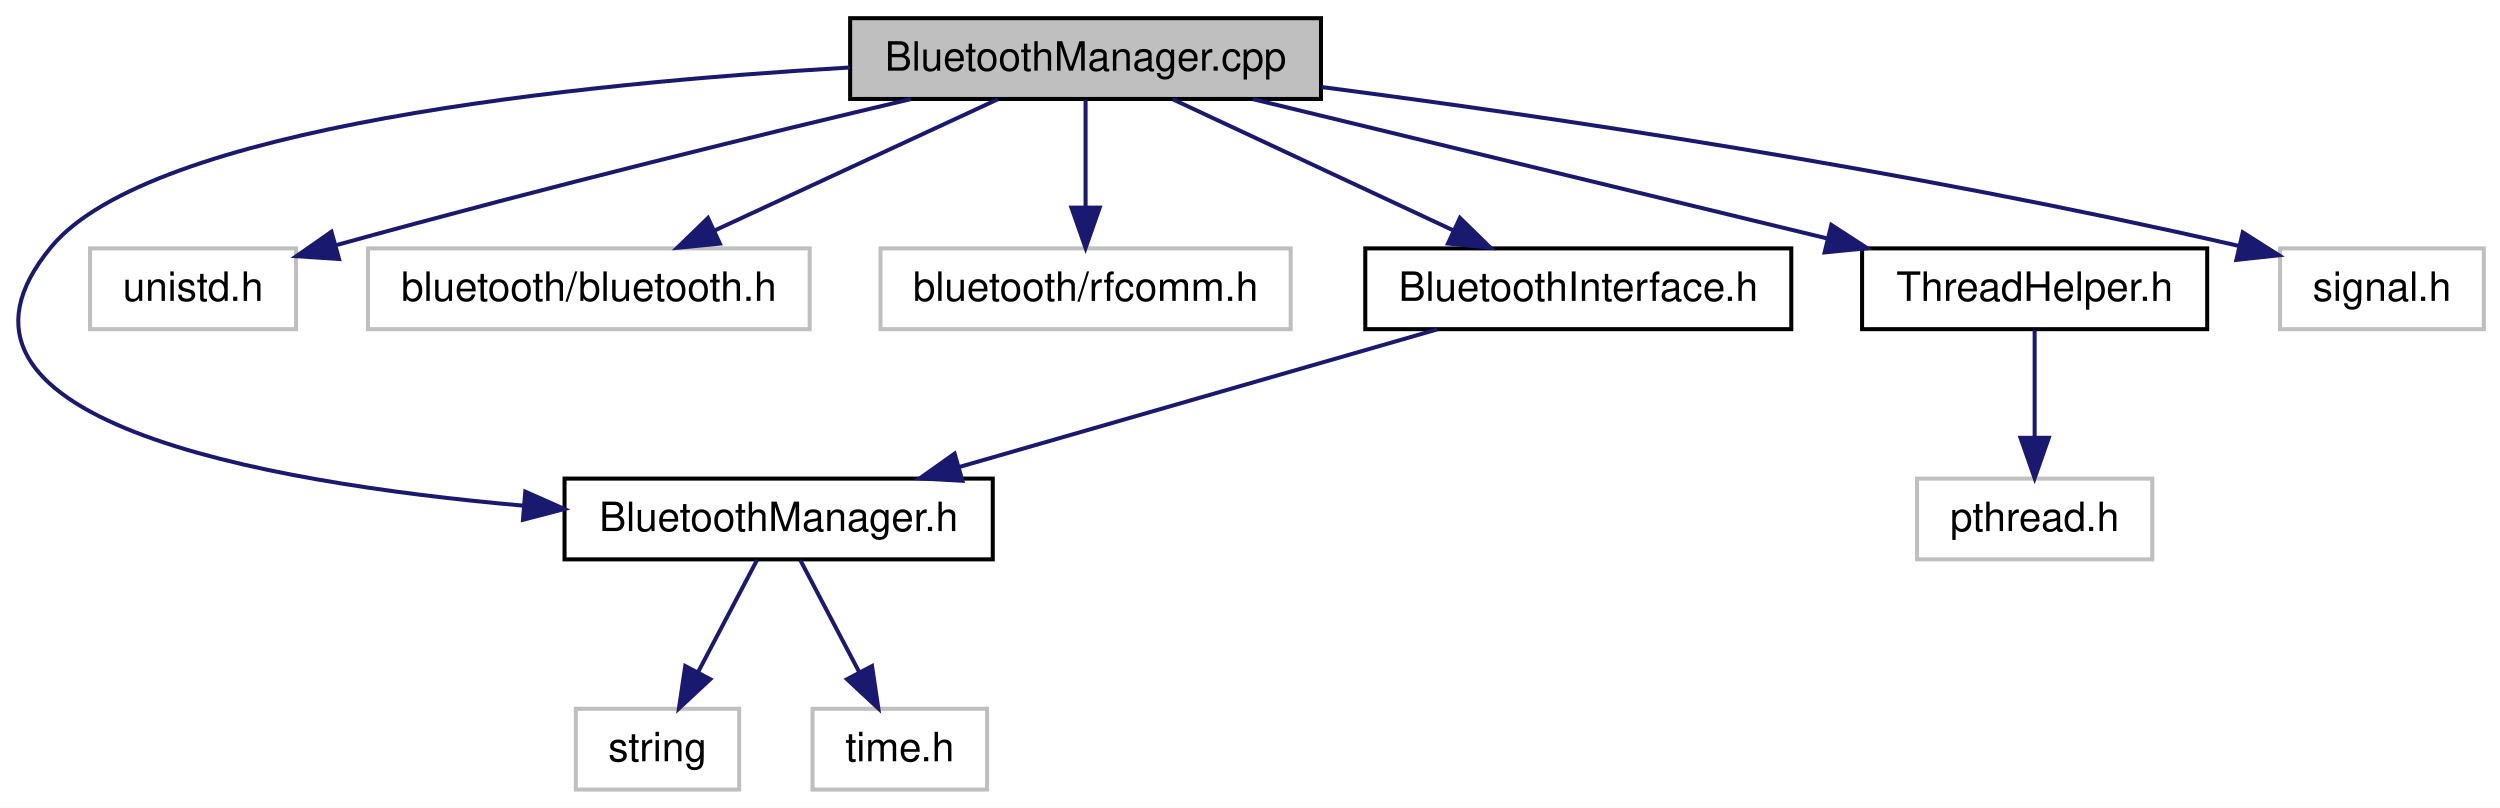
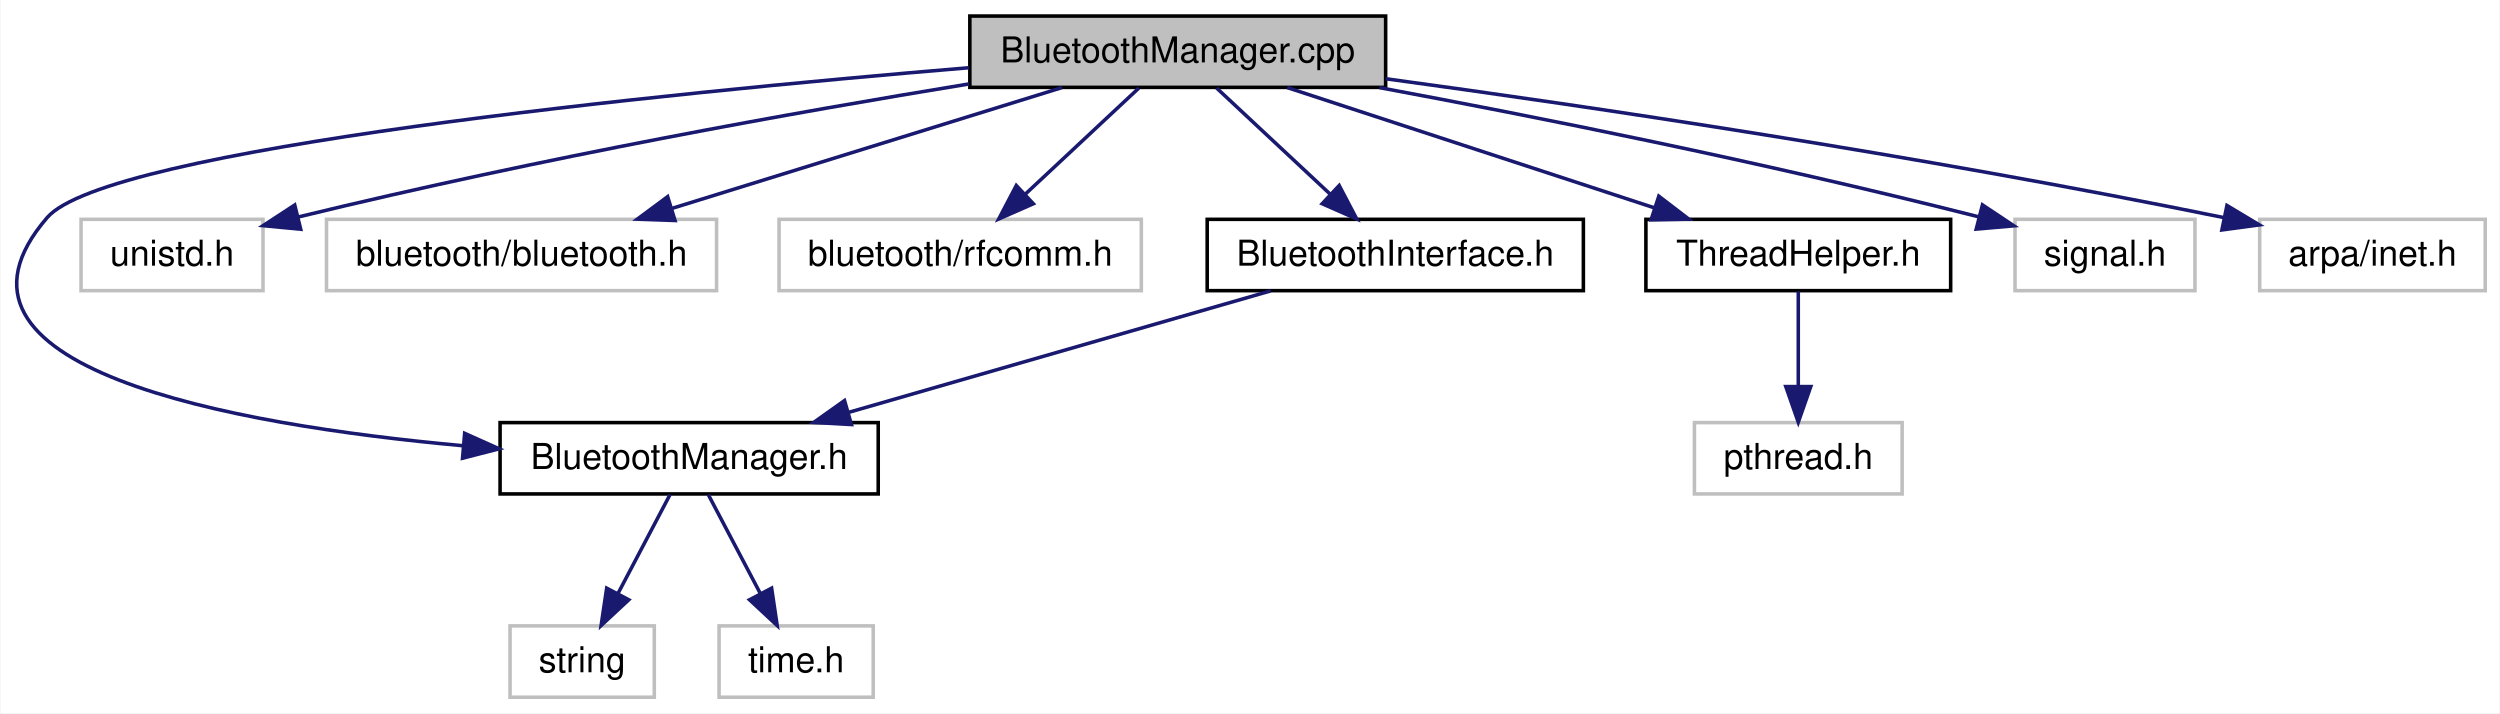
- <svg xmlns="http://www.w3.org/2000/svg" xmlns:xlink="http://www.w3.org/1999/xlink" width="619pt" height="200pt" viewBox="0.00 0.00 619.03 200.00">
+ <svg xmlns="http://www.w3.org/2000/svg" xmlns:xlink="http://www.w3.org/1999/xlink" width="701pt" height="200pt" viewBox="0.00 0.00 700.71 200.00">
  <g id="graph0" class="graph" transform="scale(1 1) rotate(0) translate(4 196)">
-     <polygon fill="#ffffff" stroke="transparent" points="-4,4 -4,-196 615.028,-196 615.028,4 -4,4" />
+     <polygon fill="#ffffff" stroke="transparent" points="-4,4 -4,-196 696.712,-196 696.712,4 -4,4" />
    <g id="node1" class="node">
-       <polygon fill="#bfbfbf" stroke="#000000" points="206.506,-171.5 206.506,-191.5 323.097,-191.5 323.097,-171.5 206.506,-171.5" />
-       <text text-anchor="middle" x="264.802" y="-178.5" font-family="Helvetica,sans-Serif" font-size="10.00" fill="#000000">BluetoothManager.cpp</text>
+       <polygon fill="#bfbfbf" stroke="#000000" points="267.797,-171.5 267.797,-191.5 384.388,-191.5 384.388,-171.5 267.797,-171.5" />
+       <text text-anchor="middle" x="326.093" y="-178.5" font-family="Helvetica,sans-Serif" font-size="10.00" fill="#000000">BluetoothManager.cpp</text>
    </g>
    <g id="node2" class="node">
      <g id="a_node2">
        <a xlink:href="BluetoothManager_8h.html" target="_top" xlink:title="BluetoothManager.h">
-           <polygon fill="#ffffff" stroke="#000000" points="135.786,-57.5 135.786,-77.5 241.818,-77.5 241.818,-57.5 135.786,-57.5" />
-           <text text-anchor="middle" x="188.802" y="-64.5" font-family="Helvetica,sans-Serif" font-size="10.00" fill="#000000">BluetoothManager.h</text>
+           <polygon fill="#ffffff" stroke="#000000" points="136.077,-57.5 136.077,-77.5 242.109,-77.5 242.109,-57.5 136.077,-57.5" />
+           <text text-anchor="middle" x="189.093" y="-64.5" font-family="Helvetica,sans-Serif" font-size="10.00" fill="#000000">BluetoothManager.h</text>
        </a>
      </g>
    </g>
    <g id="edge1" class="edge">
-       <path fill="none" stroke="#191970" d="M206.467,-179.297C138.841,-175.374 33.479,-164.563 8.802,-135 -26.878,-92.256 60.384,-76.557 125.506,-70.806" />
-       <polygon fill="#191970" stroke="#191970" points="126.066,-74.272 135.746,-69.966 125.493,-67.295 126.066,-74.272" />
+       <path fill="none" stroke="#191970" d="M267.522,-177.01C180.569,-169.744 25.73,-154.256 9.093,-135 -27.309,-92.87 60.172,-76.984 125.534,-71.029" />
+       <polygon fill="#191970" stroke="#191970" points="126.145,-74.49 135.813,-70.156 125.552,-67.515 126.145,-74.49" />
    </g>
    <g id="node5" class="node">
-       <polygon fill="#ffffff" stroke="#bfbfbf" points="18.295,-114.5 18.295,-134.5 69.308,-134.5 69.308,-114.5 18.295,-114.5" />
-       <text text-anchor="middle" x="43.802" y="-121.5" font-family="Helvetica,sans-Serif" font-size="10.00" fill="#000000">unistd.h</text>
+       <polygon fill="#ffffff" stroke="#bfbfbf" points="18.586,-114.5 18.586,-134.5 69.599,-134.5 69.599,-114.5 18.586,-114.5" />
+       <text text-anchor="middle" x="44.093" y="-121.5" font-family="Helvetica,sans-Serif" font-size="10.00" fill="#000000">unistd.h</text>
    </g>
    <g id="edge4" class="edge">
-       <path fill="none" stroke="#191970" d="M221.544,-171.467C185.68,-162.987 133.155,-150.195 79.122,-135.275" />
-       <polygon fill="#191970" stroke="#191970" points="79.948,-131.873 69.376,-132.566 78.073,-138.617 79.948,-131.873" />
+       <path fill="none" stroke="#191970" d="M267.562,-172.464C219.319,-164.576 148.971,-152.067 79.43,-135.145" />
+       <polygon fill="#191970" stroke="#191970" points="80.172,-131.723 69.625,-132.727 78.496,-138.519 80.172,-131.723" />
    </g>
    <g id="node6" class="node">
-       <polygon fill="#ffffff" stroke="#bfbfbf" points="87.112,-114.5 87.112,-134.5 196.491,-134.5 196.491,-114.5 87.112,-114.5" />
-       <text text-anchor="middle" x="141.802" y="-121.5" font-family="Helvetica,sans-Serif" font-size="10.00" fill="#000000">bluetooth/bluetooth.h</text>
+       <polygon fill="#ffffff" stroke="#bfbfbf" points="87.403,-114.5 87.403,-134.5 196.782,-134.5 196.782,-114.5 87.403,-114.5" />
+       <text text-anchor="middle" x="142.093" y="-121.5" font-family="Helvetica,sans-Serif" font-size="10.00" fill="#000000">bluetooth/bluetooth.h</text>
    </g>
    <g id="edge5" class="edge">
-       <path fill="none" stroke="#191970" d="M243.095,-171.441C223.63,-162.421 194.845,-149.081 172.93,-138.925" />
-       <polygon fill="#191970" stroke="#191970" points="174.25,-135.679 163.705,-134.65 171.307,-142.031 174.25,-135.679" />
+       <path fill="none" stroke="#191970" d="M293.621,-171.441C263.234,-162.028 217.664,-147.911 184.435,-137.617" />
+       <polygon fill="#191970" stroke="#191970" points="185.137,-134.17 174.549,-134.554 183.065,-140.857 185.137,-134.17" />
    </g>
    <g id="node7" class="node">
-       <polygon fill="#ffffff" stroke="#bfbfbf" points="214.015,-114.5 214.015,-134.5 315.588,-134.5 315.588,-114.5 214.015,-114.5" />
-       <text text-anchor="middle" x="264.802" y="-121.5" font-family="Helvetica,sans-Serif" font-size="10.00" fill="#000000">bluetooth/rfcomm.h</text>
+       <polygon fill="#ffffff" stroke="#bfbfbf" points="214.306,-114.5 214.306,-134.5 315.879,-134.5 315.879,-114.5 214.306,-114.5" />
+       <text text-anchor="middle" x="265.093" y="-121.5" font-family="Helvetica,sans-Serif" font-size="10.00" fill="#000000">bluetooth/rfcomm.h</text>
    </g>
    <g id="edge6" class="edge">
-       <path fill="none" stroke="#191970" d="M264.802,-171.31C264.802,-163.934 264.802,-153.72 264.802,-144.715" />
-       <polygon fill="#191970" stroke="#191970" points="268.302,-144.602 264.802,-134.602 261.302,-144.602 268.302,-144.602" />
+       <path fill="none" stroke="#191970" d="M315.187,-171.31C306.339,-163.042 293.676,-151.209 283.296,-141.51" />
+       <polygon fill="#191970" stroke="#191970" points="285.6,-138.872 275.904,-134.602 280.821,-143.987 285.6,-138.872" />
    </g>
    <g id="node8" class="node">
      <g id="a_node8">
        <a xlink:href="ThreadHelper_8h.html" target="_top" xlink:title="ThreadHelper.h">
-           <polygon fill="#ffffff" stroke="#000000" points="457.074,-114.5 457.074,-134.5 542.53,-134.5 542.53,-114.5 457.074,-114.5" />
-           <text text-anchor="middle" x="499.802" y="-121.5" font-family="Helvetica,sans-Serif" font-size="10.00" fill="#000000">ThreadHelper.h</text>
+           <polygon fill="#ffffff" stroke="#000000" points="457.365,-114.5 457.365,-134.5 542.821,-134.5 542.821,-114.5 457.365,-114.5" />
+           <text text-anchor="middle" x="500.093" y="-121.5" font-family="Helvetica,sans-Serif" font-size="10.00" fill="#000000">ThreadHelper.h</text>
        </a>
      </g>
    </g>
    <g id="edge7" class="edge">
-       <path fill="none" stroke="#191970" d="M306.274,-171.441C345.919,-161.825 405.801,-147.3 448.445,-136.957" />
-       <polygon fill="#191970" stroke="#191970" points="449.456,-140.313 458.349,-134.554 447.806,-133.51 449.456,-140.313" />
+       <path fill="none" stroke="#191970" d="M356.8,-171.441C385.411,-162.068 428.257,-148.032 459.645,-137.75" />
+       <polygon fill="#191970" stroke="#191970" points="460.987,-140.994 469.4,-134.554 458.808,-134.341 460.987,-140.994" />
    </g>
    <g id="node10" class="node">
      <g id="a_node10">
        <a xlink:href="BluetoothInterface_8h.html" target="_top" xlink:title="BluetoothInterface.h">
-           <polygon fill="#ffffff" stroke="#000000" points="334.061,-114.5 334.061,-134.5 439.542,-134.5 439.542,-114.5 334.061,-114.5" />
-           <text text-anchor="middle" x="386.802" y="-121.5" font-family="Helvetica,sans-Serif" font-size="10.00" fill="#000000">BluetoothInterface.h</text>
+           <polygon fill="#ffffff" stroke="#000000" points="334.352,-114.5 334.352,-134.5 439.833,-134.5 439.833,-114.5 334.352,-114.5" />
+           <text text-anchor="middle" x="387.093" y="-121.5" font-family="Helvetica,sans-Serif" font-size="10.00" fill="#000000">BluetoothInterface.h</text>
        </a>
      </g>
    </g>
    <g id="edge9" class="edge">
-       <path fill="none" stroke="#191970" d="M286.332,-171.441C305.638,-162.421 334.189,-149.081 355.926,-138.925" />
-       <polygon fill="#191970" stroke="#191970" points="357.498,-142.054 365.076,-134.65 354.535,-135.712 357.498,-142.054" />
+       <path fill="none" stroke="#191970" d="M336.998,-171.31C345.846,-163.042 358.509,-151.209 368.889,-141.51" />
+       <polygon fill="#191970" stroke="#191970" points="371.365,-143.987 376.281,-134.602 366.585,-138.872 371.365,-143.987" />
    </g>
    <g id="node11" class="node">
-       <polygon fill="#ffffff" stroke="#bfbfbf" points="560.575,-114.5 560.575,-134.5 611.028,-134.5 611.028,-114.5 560.575,-114.5" />
-       <text text-anchor="middle" x="585.802" y="-121.5" font-family="Helvetica,sans-Serif" font-size="10.00" fill="#000000">signal.h</text>
+       <polygon fill="#ffffff" stroke="#bfbfbf" points="560.866,-114.5 560.866,-134.5 611.319,-134.5 611.319,-114.5 560.866,-114.5" />
+       <text text-anchor="middle" x="586.093" y="-121.5" font-family="Helvetica,sans-Serif" font-size="10.00" fill="#000000">signal.h</text>
    </g>
    <g id="edge11" class="edge">
-       <path fill="none" stroke="#191970" d="M323.258,-174.45C379.362,-167.14 466.581,-154.353 550.354,-135.112" />
-       <polygon fill="#191970" stroke="#191970" points="551.342,-138.476 560.286,-132.797 549.753,-131.659 551.342,-138.476" />
+       <path fill="none" stroke="#191970" d="M382.629,-171.437C426.222,-163.321 488.18,-151.017 550.539,-135.24" />
+       <polygon fill="#191970" stroke="#191970" points="551.728,-138.549 560.548,-132.679 549.993,-131.768 551.728,-138.549" />
+     </g>
+     <g id="node12" class="node">
+       <polygon fill="#ffffff" stroke="#bfbfbf" points="629.473,-114.5 629.473,-134.5 692.712,-134.5 692.712,-114.5 629.473,-114.5" />
+       <text text-anchor="middle" x="661.093" y="-121.5" font-family="Helvetica,sans-Serif" font-size="10.00" fill="#000000">arpa/inet.h</text>
+     </g>
+     <g id="edge12" class="edge">
+       <path fill="none" stroke="#191970" d="M384.399,-173.922C441.778,-166.095 532.054,-152.791 619.551,-134.96" />
+       <polygon fill="#191970" stroke="#191970" points="620.289,-138.381 629.377,-132.936 618.876,-131.525 620.289,-138.381" />
    </g>
    <g id="node3" class="node">
-       <polygon fill="#ffffff" stroke="#bfbfbf" points="138.579,-.5 138.579,-20.5 179.024,-20.5 179.024,-.5 138.579,-.5" />
-       <text text-anchor="middle" x="158.802" y="-7.5" font-family="Helvetica,sans-Serif" font-size="10.00" fill="#000000">string</text>
+       <polygon fill="#ffffff" stroke="#bfbfbf" points="138.87,-.5 138.87,-20.5 179.315,-20.5 179.315,-.5 138.87,-.5" />
+       <text text-anchor="middle" x="159.093" y="-7.5" font-family="Helvetica,sans-Serif" font-size="10.00" fill="#000000">string</text>
    </g>
    <g id="edge2" class="edge">
-       <path fill="none" stroke="#191970" d="M183.438,-57.309C179.385,-49.609 173.705,-38.817 168.82,-29.535" />
-       <polygon fill="#191970" stroke="#191970" points="171.873,-27.821 164.119,-20.602 165.679,-31.082 171.873,-27.821" />
+       <path fill="none" stroke="#191970" d="M183.729,-57.309C179.677,-49.609 173.996,-38.817 169.111,-29.535" />
+       <polygon fill="#191970" stroke="#191970" points="172.164,-27.821 164.41,-20.602 165.97,-31.082 172.164,-27.821" />
    </g>
    <g id="node4" class="node">
-       <polygon fill="#ffffff" stroke="#bfbfbf" points="197.19,-.5 197.19,-20.5 240.414,-20.5 240.414,-.5 197.19,-.5" />
-       <text text-anchor="middle" x="218.802" y="-7.5" font-family="Helvetica,sans-Serif" font-size="10.00" fill="#000000">time.h</text>
+       <polygon fill="#ffffff" stroke="#bfbfbf" points="197.481,-.5 197.481,-20.5 240.705,-20.5 240.705,-.5 197.481,-.5" />
+       <text text-anchor="middle" x="219.093" y="-7.5" font-family="Helvetica,sans-Serif" font-size="10.00" fill="#000000">time.h</text>
    </g>
    <g id="edge3" class="edge">
-       <path fill="none" stroke="#191970" d="M194.165,-57.309C198.218,-49.609 203.898,-38.817 208.783,-29.535" />
-       <polygon fill="#191970" stroke="#191970" points="211.924,-31.082 213.485,-20.602 205.73,-27.821 211.924,-31.082" />
+       <path fill="none" stroke="#191970" d="M194.456,-57.309C198.509,-49.609 204.189,-38.817 209.074,-29.535" />
+       <polygon fill="#191970" stroke="#191970" points="212.215,-31.082 213.776,-20.602 206.021,-27.821 212.215,-31.082" />
    </g>
    <g id="node9" class="node">
-       <polygon fill="#ffffff" stroke="#bfbfbf" points="470.681,-57.5 470.681,-77.5 528.922,-77.5 528.922,-57.5 470.681,-57.5" />
-       <text text-anchor="middle" x="499.802" y="-64.5" font-family="Helvetica,sans-Serif" font-size="10.00" fill="#000000">pthread.h</text>
+       <polygon fill="#ffffff" stroke="#bfbfbf" points="470.972,-57.5 470.972,-77.5 529.213,-77.5 529.213,-57.5 470.972,-57.5" />
+       <text text-anchor="middle" x="500.093" y="-64.5" font-family="Helvetica,sans-Serif" font-size="10.00" fill="#000000">pthread.h</text>
    </g>
    <g id="edge8" class="edge">
-       <path fill="none" stroke="#191970" d="M499.802,-114.309C499.802,-106.933 499.802,-96.72 499.802,-87.715" />
-       <polygon fill="#191970" stroke="#191970" points="503.302,-87.602 499.802,-77.602 496.302,-87.602 503.302,-87.602" />
+       <path fill="none" stroke="#191970" d="M500.093,-114.309C500.093,-106.933 500.093,-96.72 500.093,-87.715" />
+       <polygon fill="#191970" stroke="#191970" points="503.593,-87.602 500.093,-77.602 496.593,-87.602 503.593,-87.602" />
    </g>
    <g id="edge10" class="edge">
-       <path fill="none" stroke="#191970" d="M351.859,-114.441C318.878,-104.946 269.276,-90.667 233.444,-80.352" />
-       <polygon fill="#191970" stroke="#191970" points="234.305,-76.957 223.727,-77.554 232.369,-83.684 234.305,-76.957" />
+       <path fill="none" stroke="#191970" d="M352.15,-114.441C319.17,-104.946 269.567,-90.667 233.735,-80.352" />
+       <polygon fill="#191970" stroke="#191970" points="234.596,-76.957 224.018,-77.554 232.66,-83.684 234.596,-76.957" />
    </g>
  </g>
</svg>
